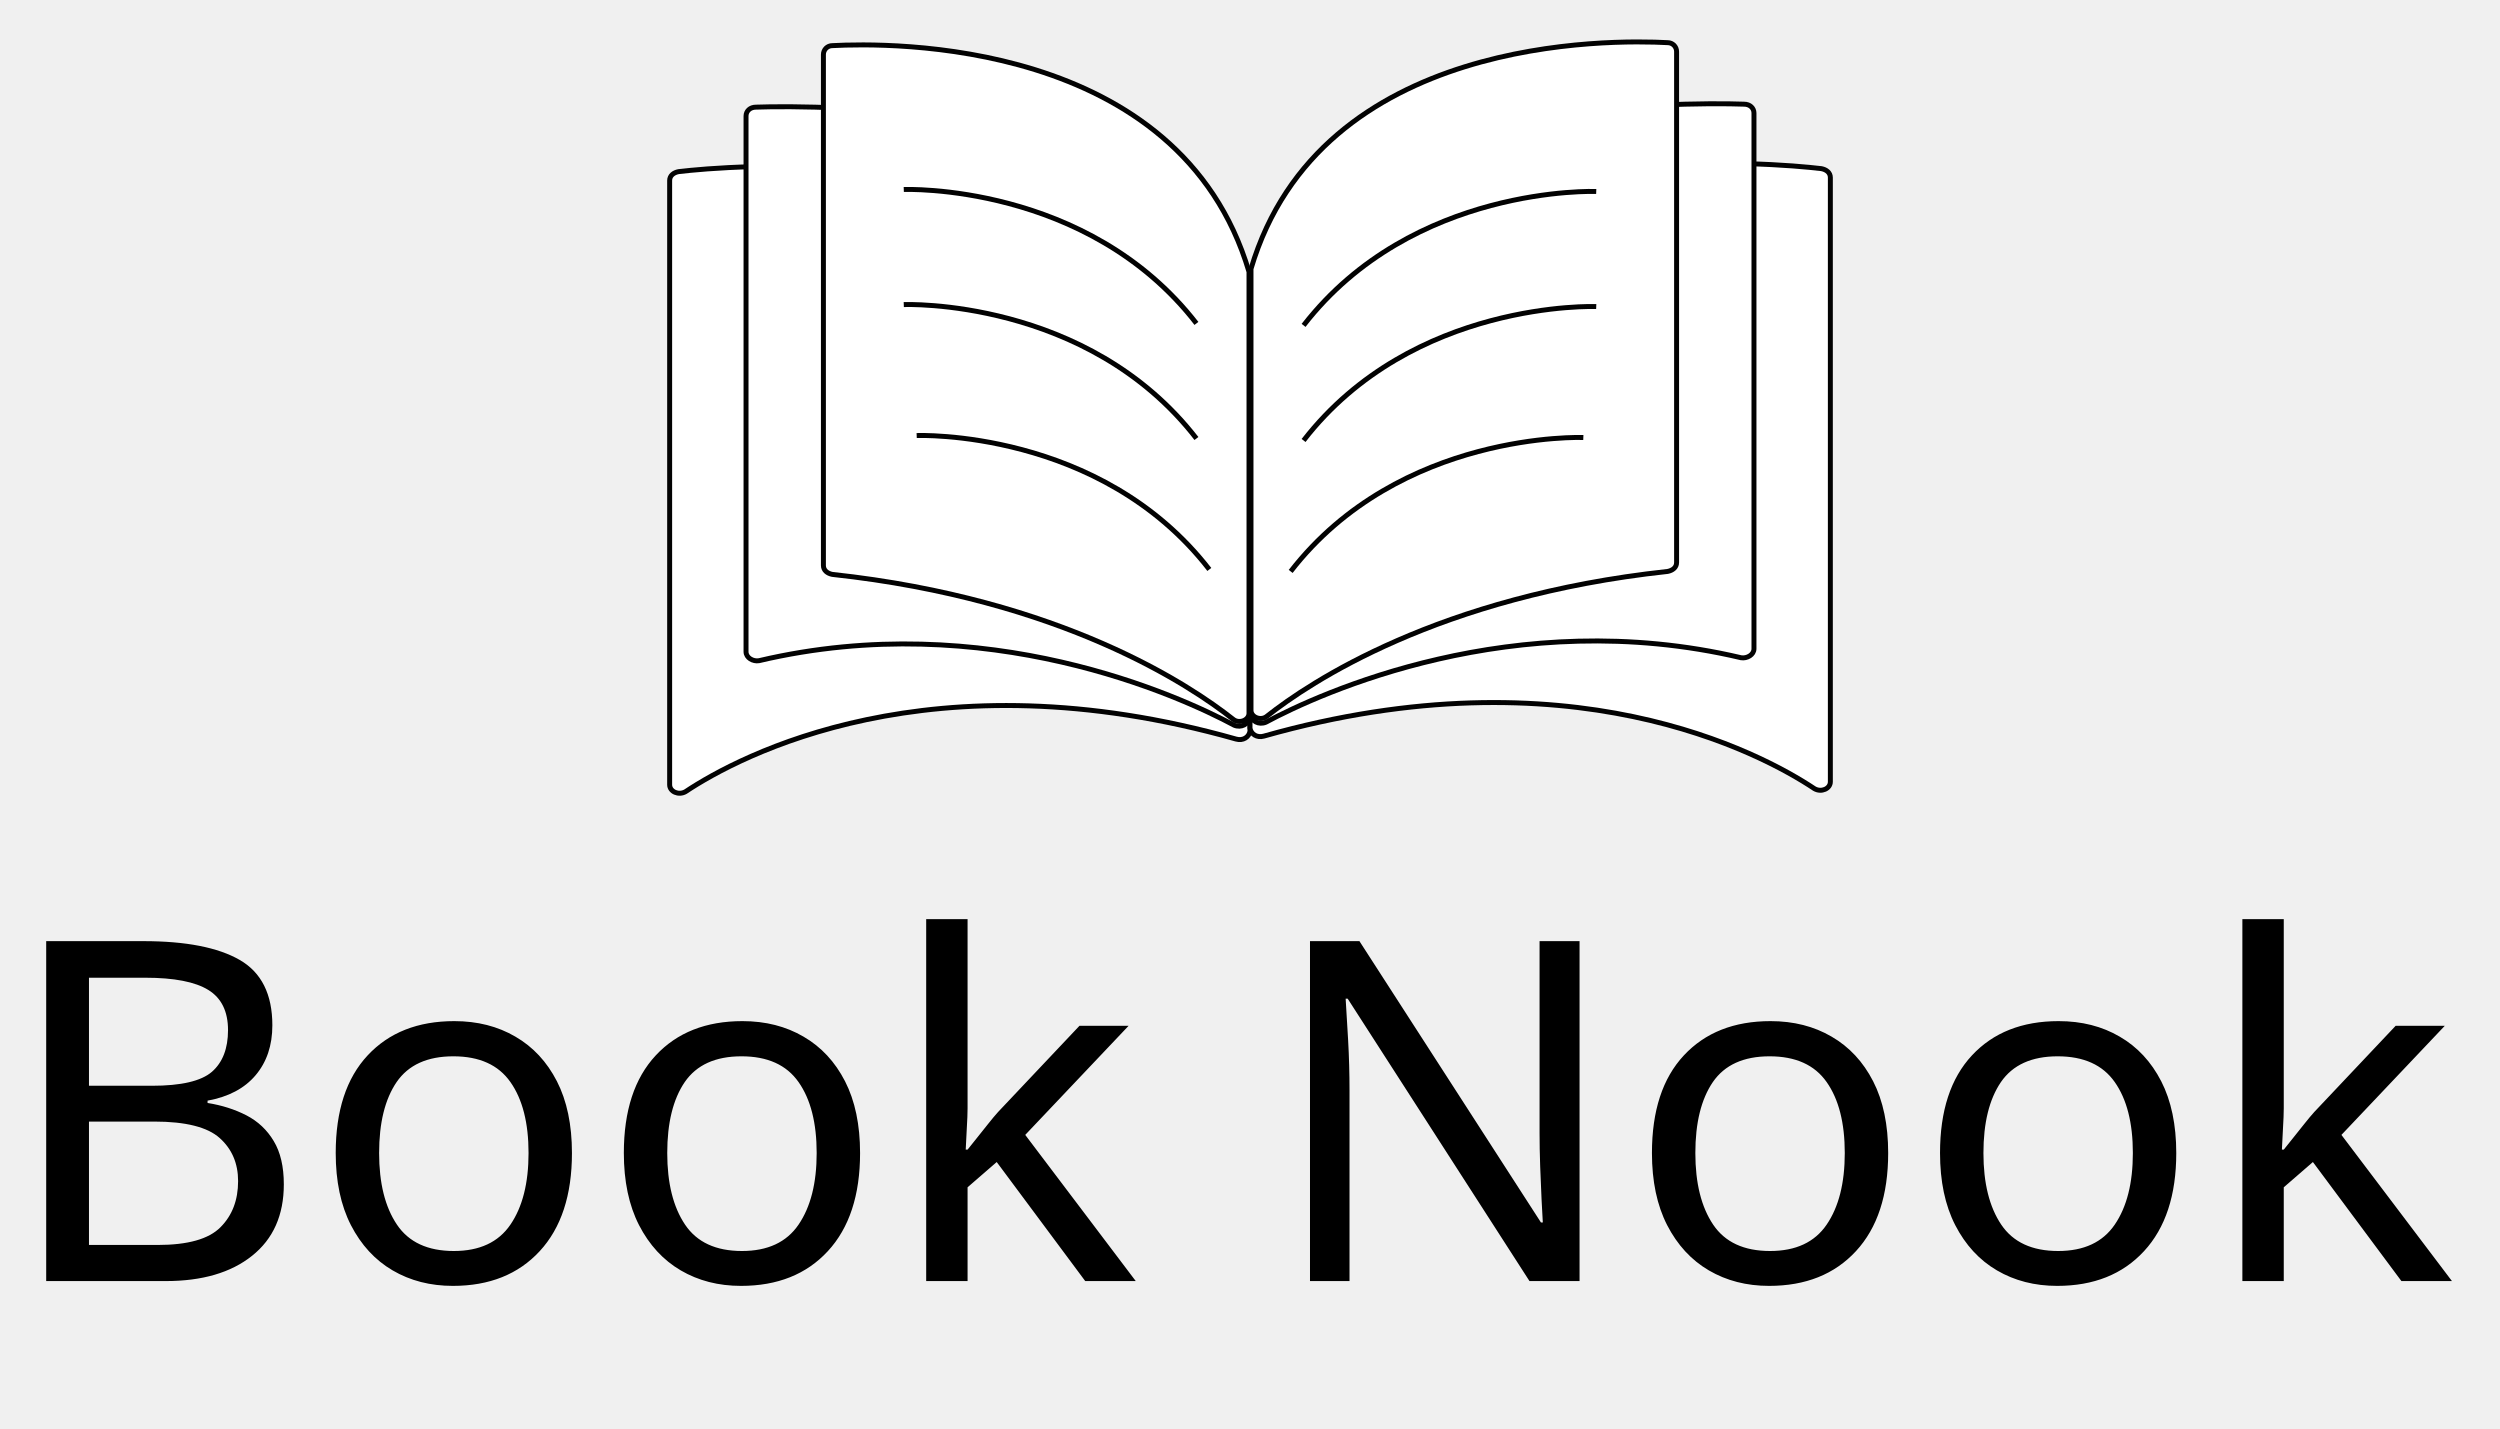
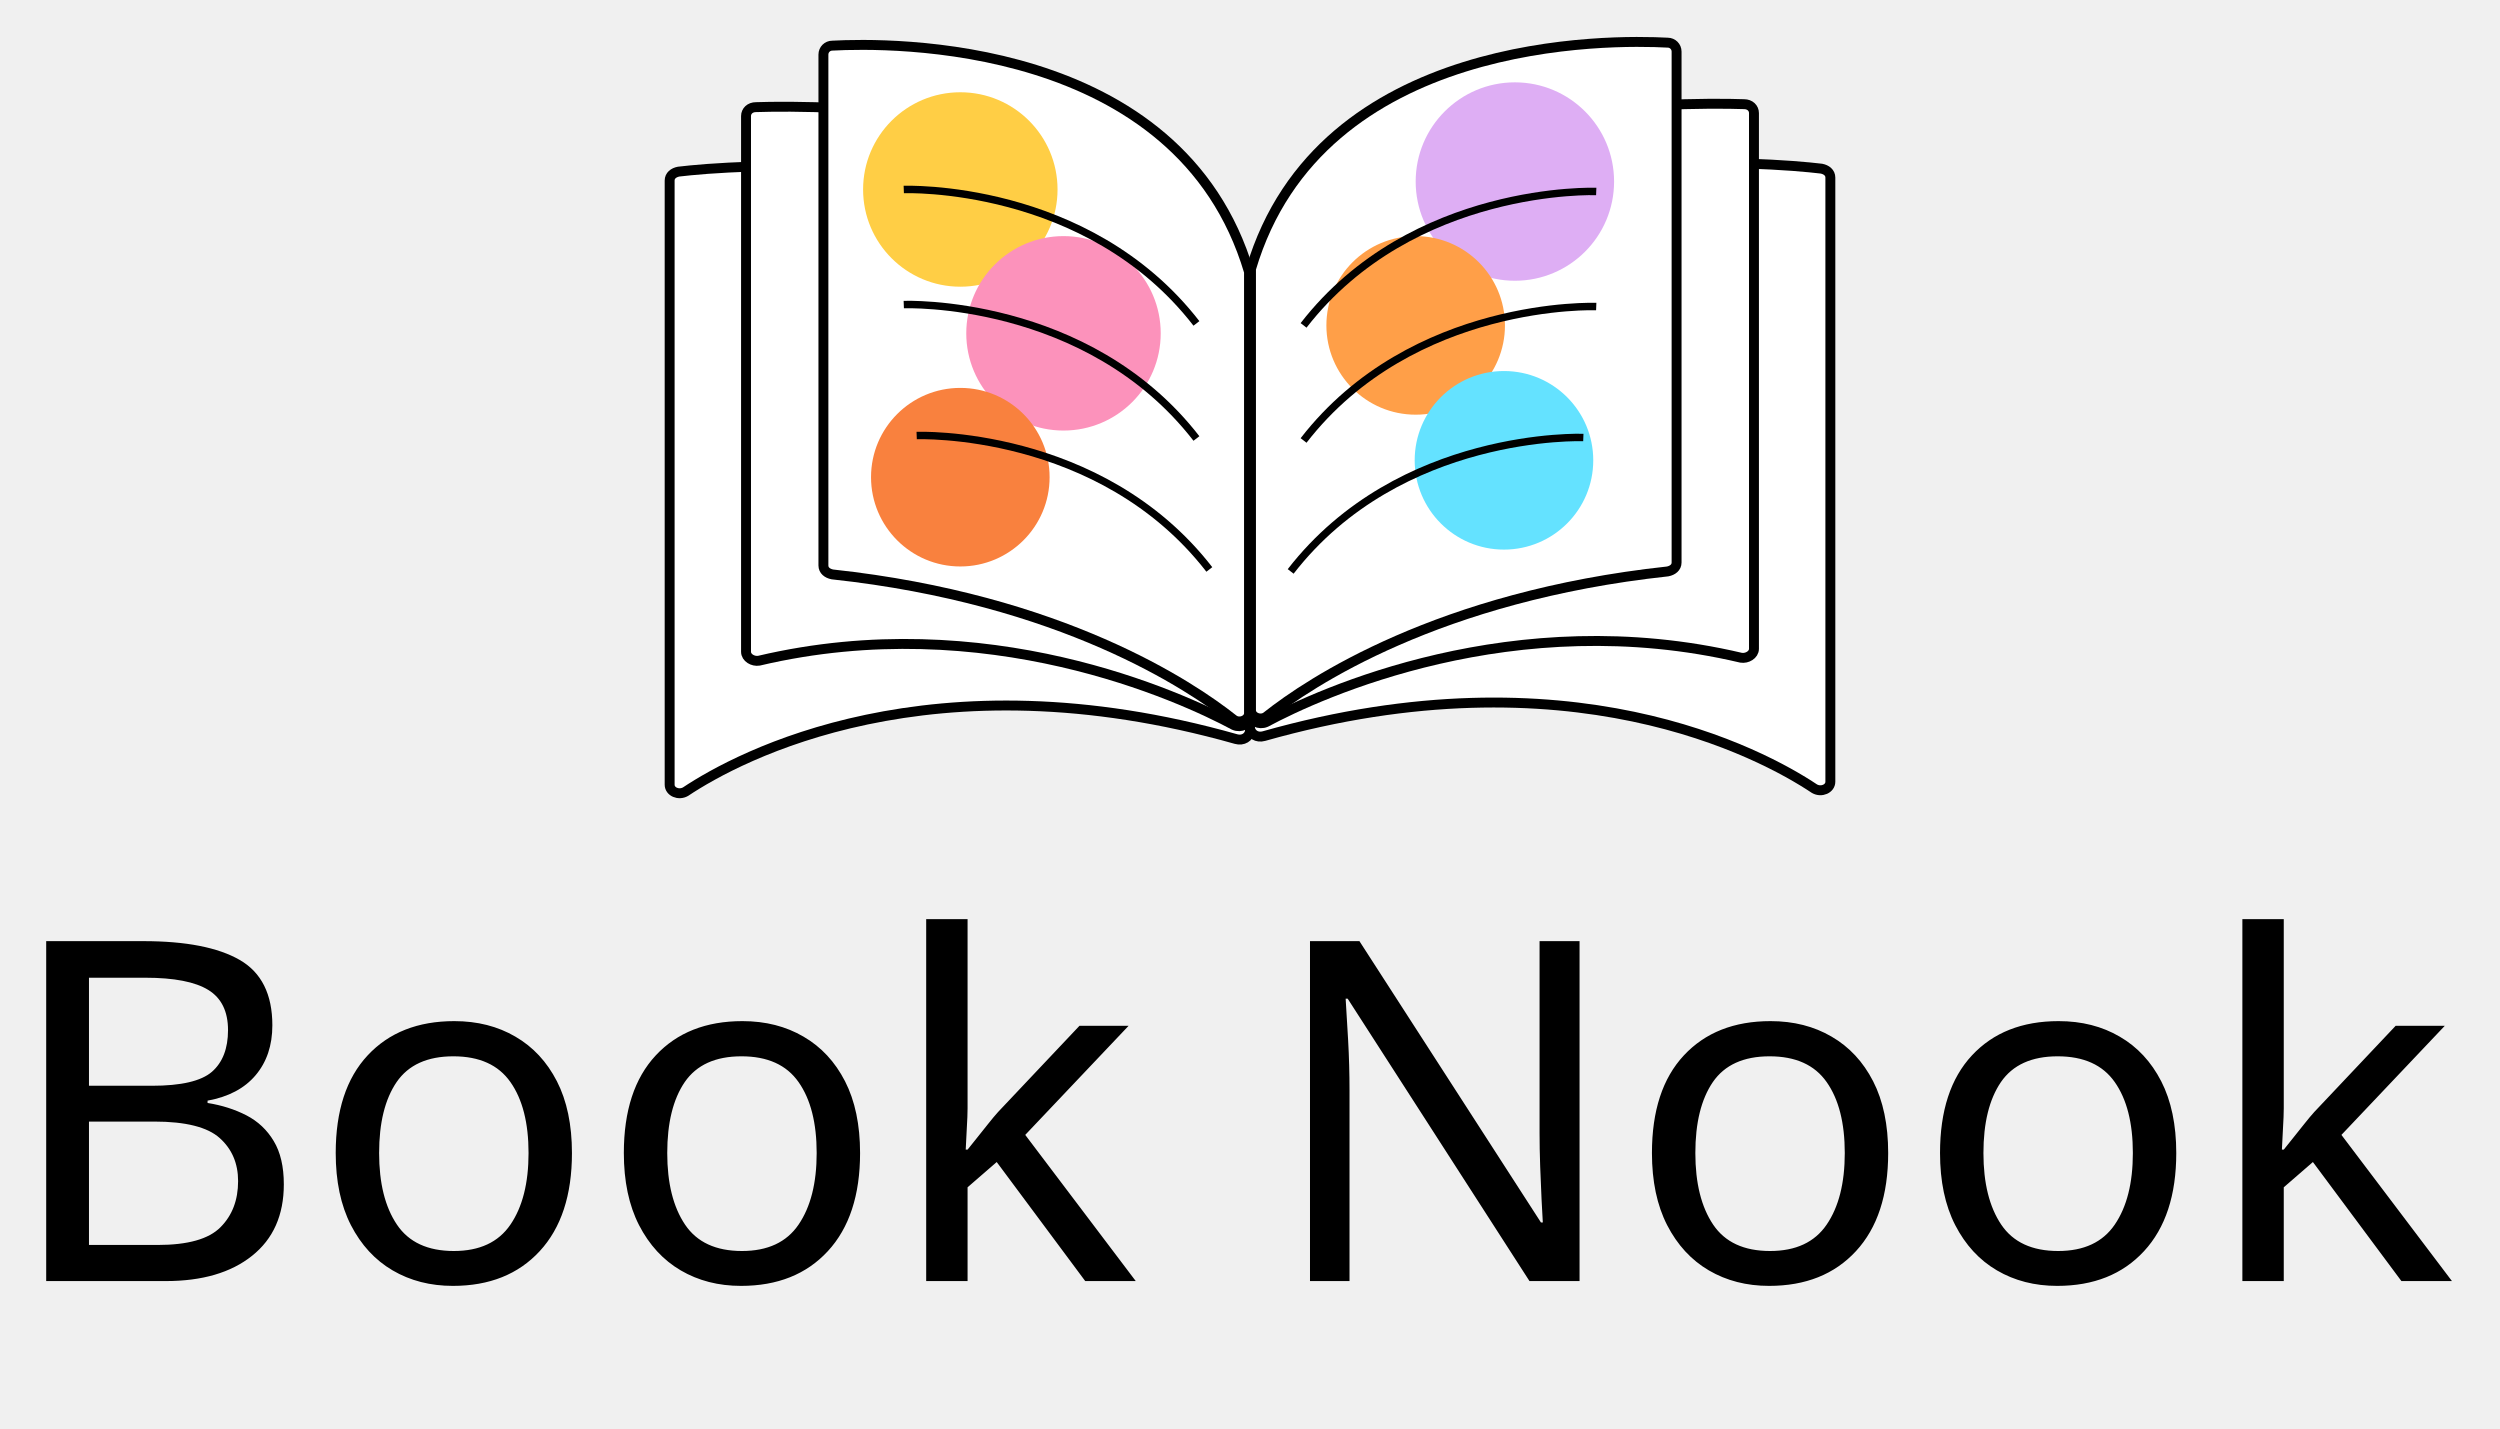
<svg xmlns="http://www.w3.org/2000/svg" version="1.1" id="Layer_1" x="0px" y="0px" viewBox="0 0 252 144" style="enable-background:new 0 0 252 144;" xml:space="preserve">
  <style type="text/css">
	.st0{font-family:'LuckiestGuy-Regular';}
	.st1{font-size:48px;}
- 	.st2{fill:#FFFFFF;stroke:#020202;stroke-width:0.5;stroke-miterlimit:10;}
- 	.st3{fill:none;stroke:#020202;stroke-width:0.5;stroke-miterlimit:10;}
+ 	.st2{fill:#FFFFFF;stroke:#000000;stroke-miterlimit:10;}
+ 	.st3{fill:#DEAEF4;}
+ 	.st4{fill:#FFCE45;}
+ 	.st5{fill:#FF9F48;}
+ 	.st6{fill:#64E2FF;}
+ 	.st7{fill:#FC92BB;}
+ 	.st8{fill:#F9813E;}
+ 	.st9{fill:none;stroke:#000000;stroke-width:0.75;stroke-miterlimit:10;}
</style>
  <text transform="matrix(1 0 0 1 2.288818e-04 129.1326)" class="st0 st1">Book Nook</text>
  <g>
    <path class="st2" d="M124.6,74.5c-30.7-8.7-50.1,1.7-55.5,5.3c-0.7,0.4-1.6,0-1.6-0.7V18.2c0-0.5,0.4-0.8,0.9-0.9   c5.1-0.6,32.3-3,57.1,11.1c0.3,0.2,0.5,0.5,0.5,0.8v44.5C125.9,74.3,125.3,74.7,124.6,74.5z" />
    <path class="st2" d="M127.4,74.2c30.7-8.7,50.1,1.7,55.5,5.3c0.7,0.4,1.6,0,1.6-0.7V17.9c0-0.5-0.4-0.8-0.9-0.9   c-5.1-0.6-32.3-3-57.1,11.1c-0.3,0.2-0.5,0.5-0.5,0.8v44.5C126.1,74,126.7,74.4,127.4,74.2z" />
    <path class="st2" d="M124.4,73.1c-5.4-2.9-25-11.9-47.9-6.5c-0.6,0.1-1.3-0.3-1.3-0.9v-54c0-0.5,0.4-0.9,1-0.9   c6.1-0.2,39.4-0.4,49.6,16.7c0.1,0.1,0.1,0.3,0.1,0.4v44.4C125.9,73,125.1,73.4,124.4,73.1z" />
    <path class="st2" d="M124.3,72.5C120,69.1,107,60.4,83.9,57.9C83.4,57.8,83,57.5,83,57V5.5c0-0.5,0.4-0.9,0.9-0.9   c5.6-0.3,35-0.8,42,22.8c0,0.1,0,0.2,0,0.3v44.2C125.9,72.6,124.9,73,124.3,72.5z" />
    <path class="st2" d="M127.6,72.8c5.4-2.9,25-11.9,47.9-6.5c0.6,0.1,1.3-0.3,1.3-0.9v-54c0-0.5-0.4-0.9-1-0.9   c-6.1-0.2-39.4-0.4-49.6,16.7c-0.1,0.1-0.1,0.3-0.1,0.4V72C126.1,72.7,126.9,73.1,127.6,72.8z" />
    <path class="st2" d="M127.7,72.2c4.3-3.4,17.3-12.1,40.4-14.6c0.5-0.1,0.9-0.4,0.9-0.9V5.2c0-0.5-0.4-0.9-0.9-0.9   c-5.6-0.3-35-0.8-42,22.8c0,0.1,0,0.2,0,0.3v44.2C126.1,72.3,127.1,72.7,127.7,72.2z" />
  </g>
+   <circle class="st3" cx="152.7" cy="18.3" r="10" />
+   <circle class="st4" cx="96.8" cy="19.1" r="9.8" />
+   <circle class="st5" cx="142.7" cy="32.8" r="9" />
+   <circle class="st6" cx="151.6" cy="46.4" r="9" />
+   <circle class="st7" cx="107.2" cy="33.6" r="9.8" />
+   <circle class="st8" cx="96.8" cy="48.1" r="9" />
  <g>
    <g>
-       <path class="st2" d="M91.1,19.1c0,0,18.5-0.7,29.5,13.5" />
-       <path class="st3" d="M91.1,30.7c0,0,18.5-0.7,29.5,13.5" />
-       <path class="st3" d="M92.4,43.9c0,0,18.5-0.7,29.5,13.5" />
+       <path class="st9" d="M91.1,19.1c0,0,18.5-0.7,29.5,13.5" />
+       <path class="st9" d="M91.1,30.7c0,0,18.5-0.7,29.5,13.5" />
+       <path class="st9" d="M92.4,43.9c0,0,18.5-0.7,29.5,13.5" />
    </g>
    <g>
-       <path class="st2" d="M160.9,19.3c0,0-18.5-0.7-29.5,13.5" />
-       <path class="st3" d="M160.9,30.9c0,0-18.5-0.7-29.5,13.5" />
-       <path class="st3" d="M159.6,44.1c0,0-18.5-0.7-29.5,13.5" />
+       <path class="st9" d="M160.9,19.3c0,0-18.5-0.7-29.5,13.5" />
+       <path class="st9" d="M160.9,30.9c0,0-18.5-0.7-29.5,13.5" />
+       <path class="st9" d="M159.6,44.1c0,0-18.5-0.7-29.5,13.5" />
    </g>
  </g>
</svg>
